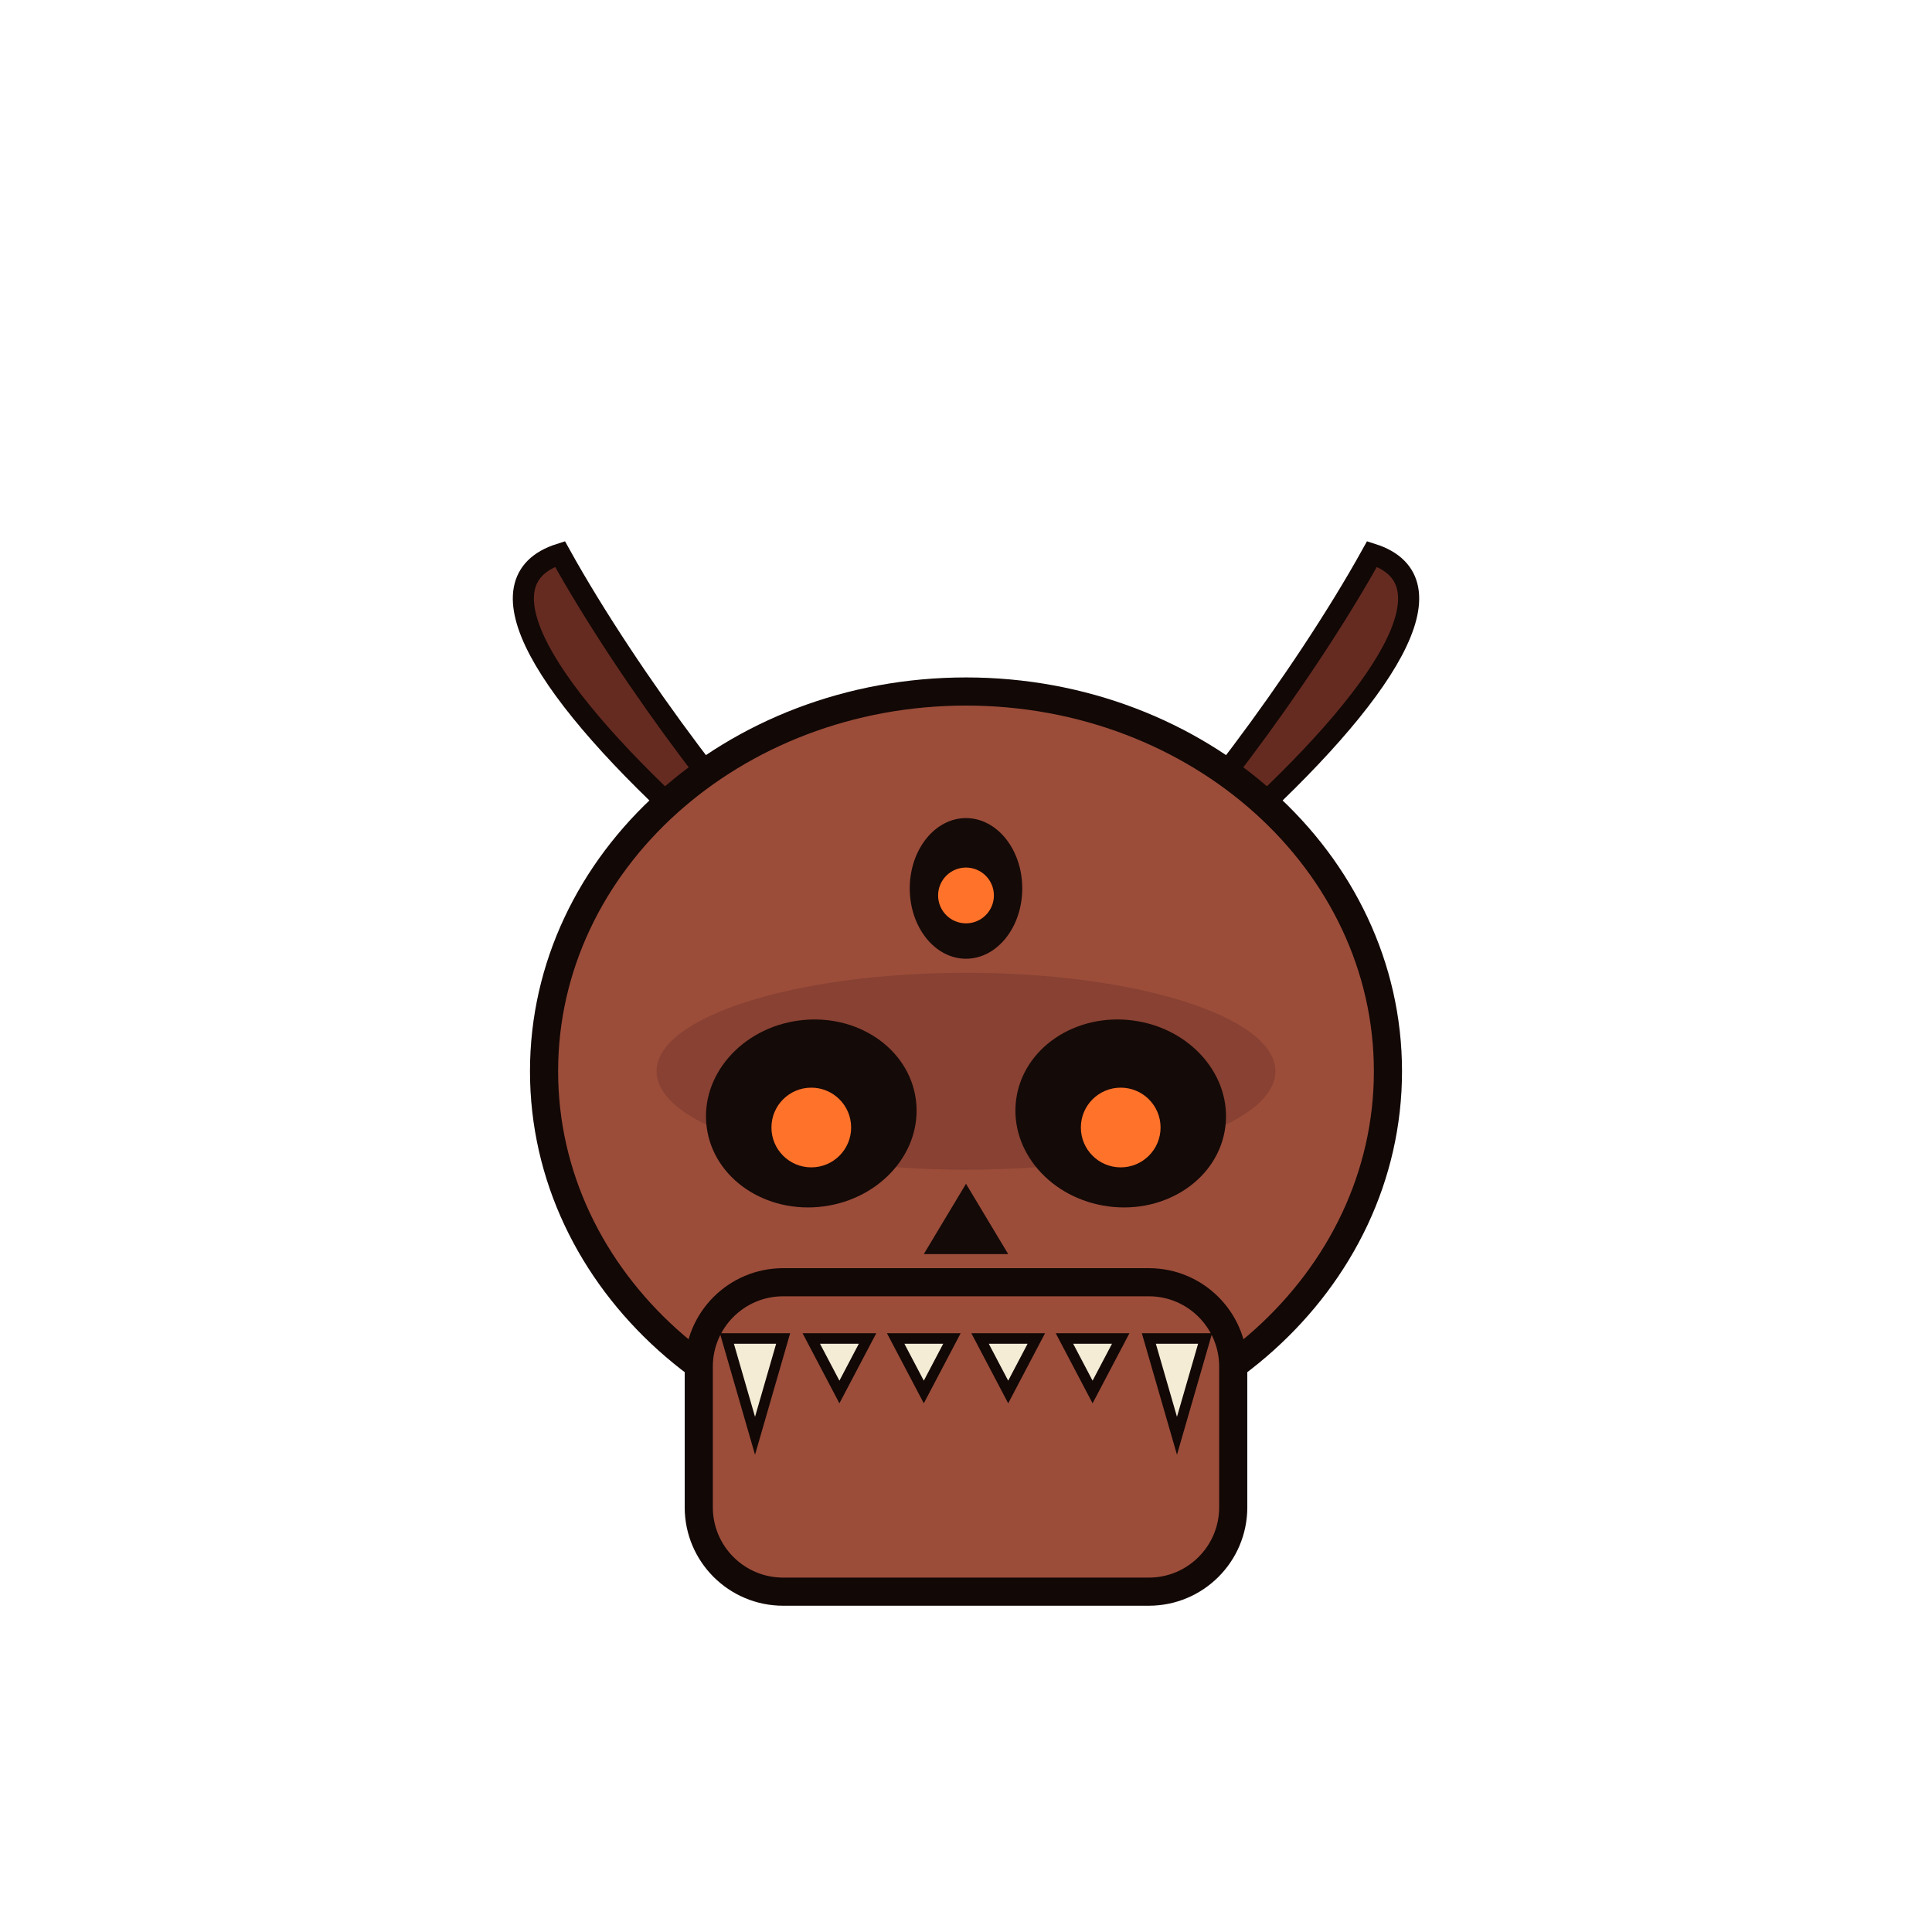
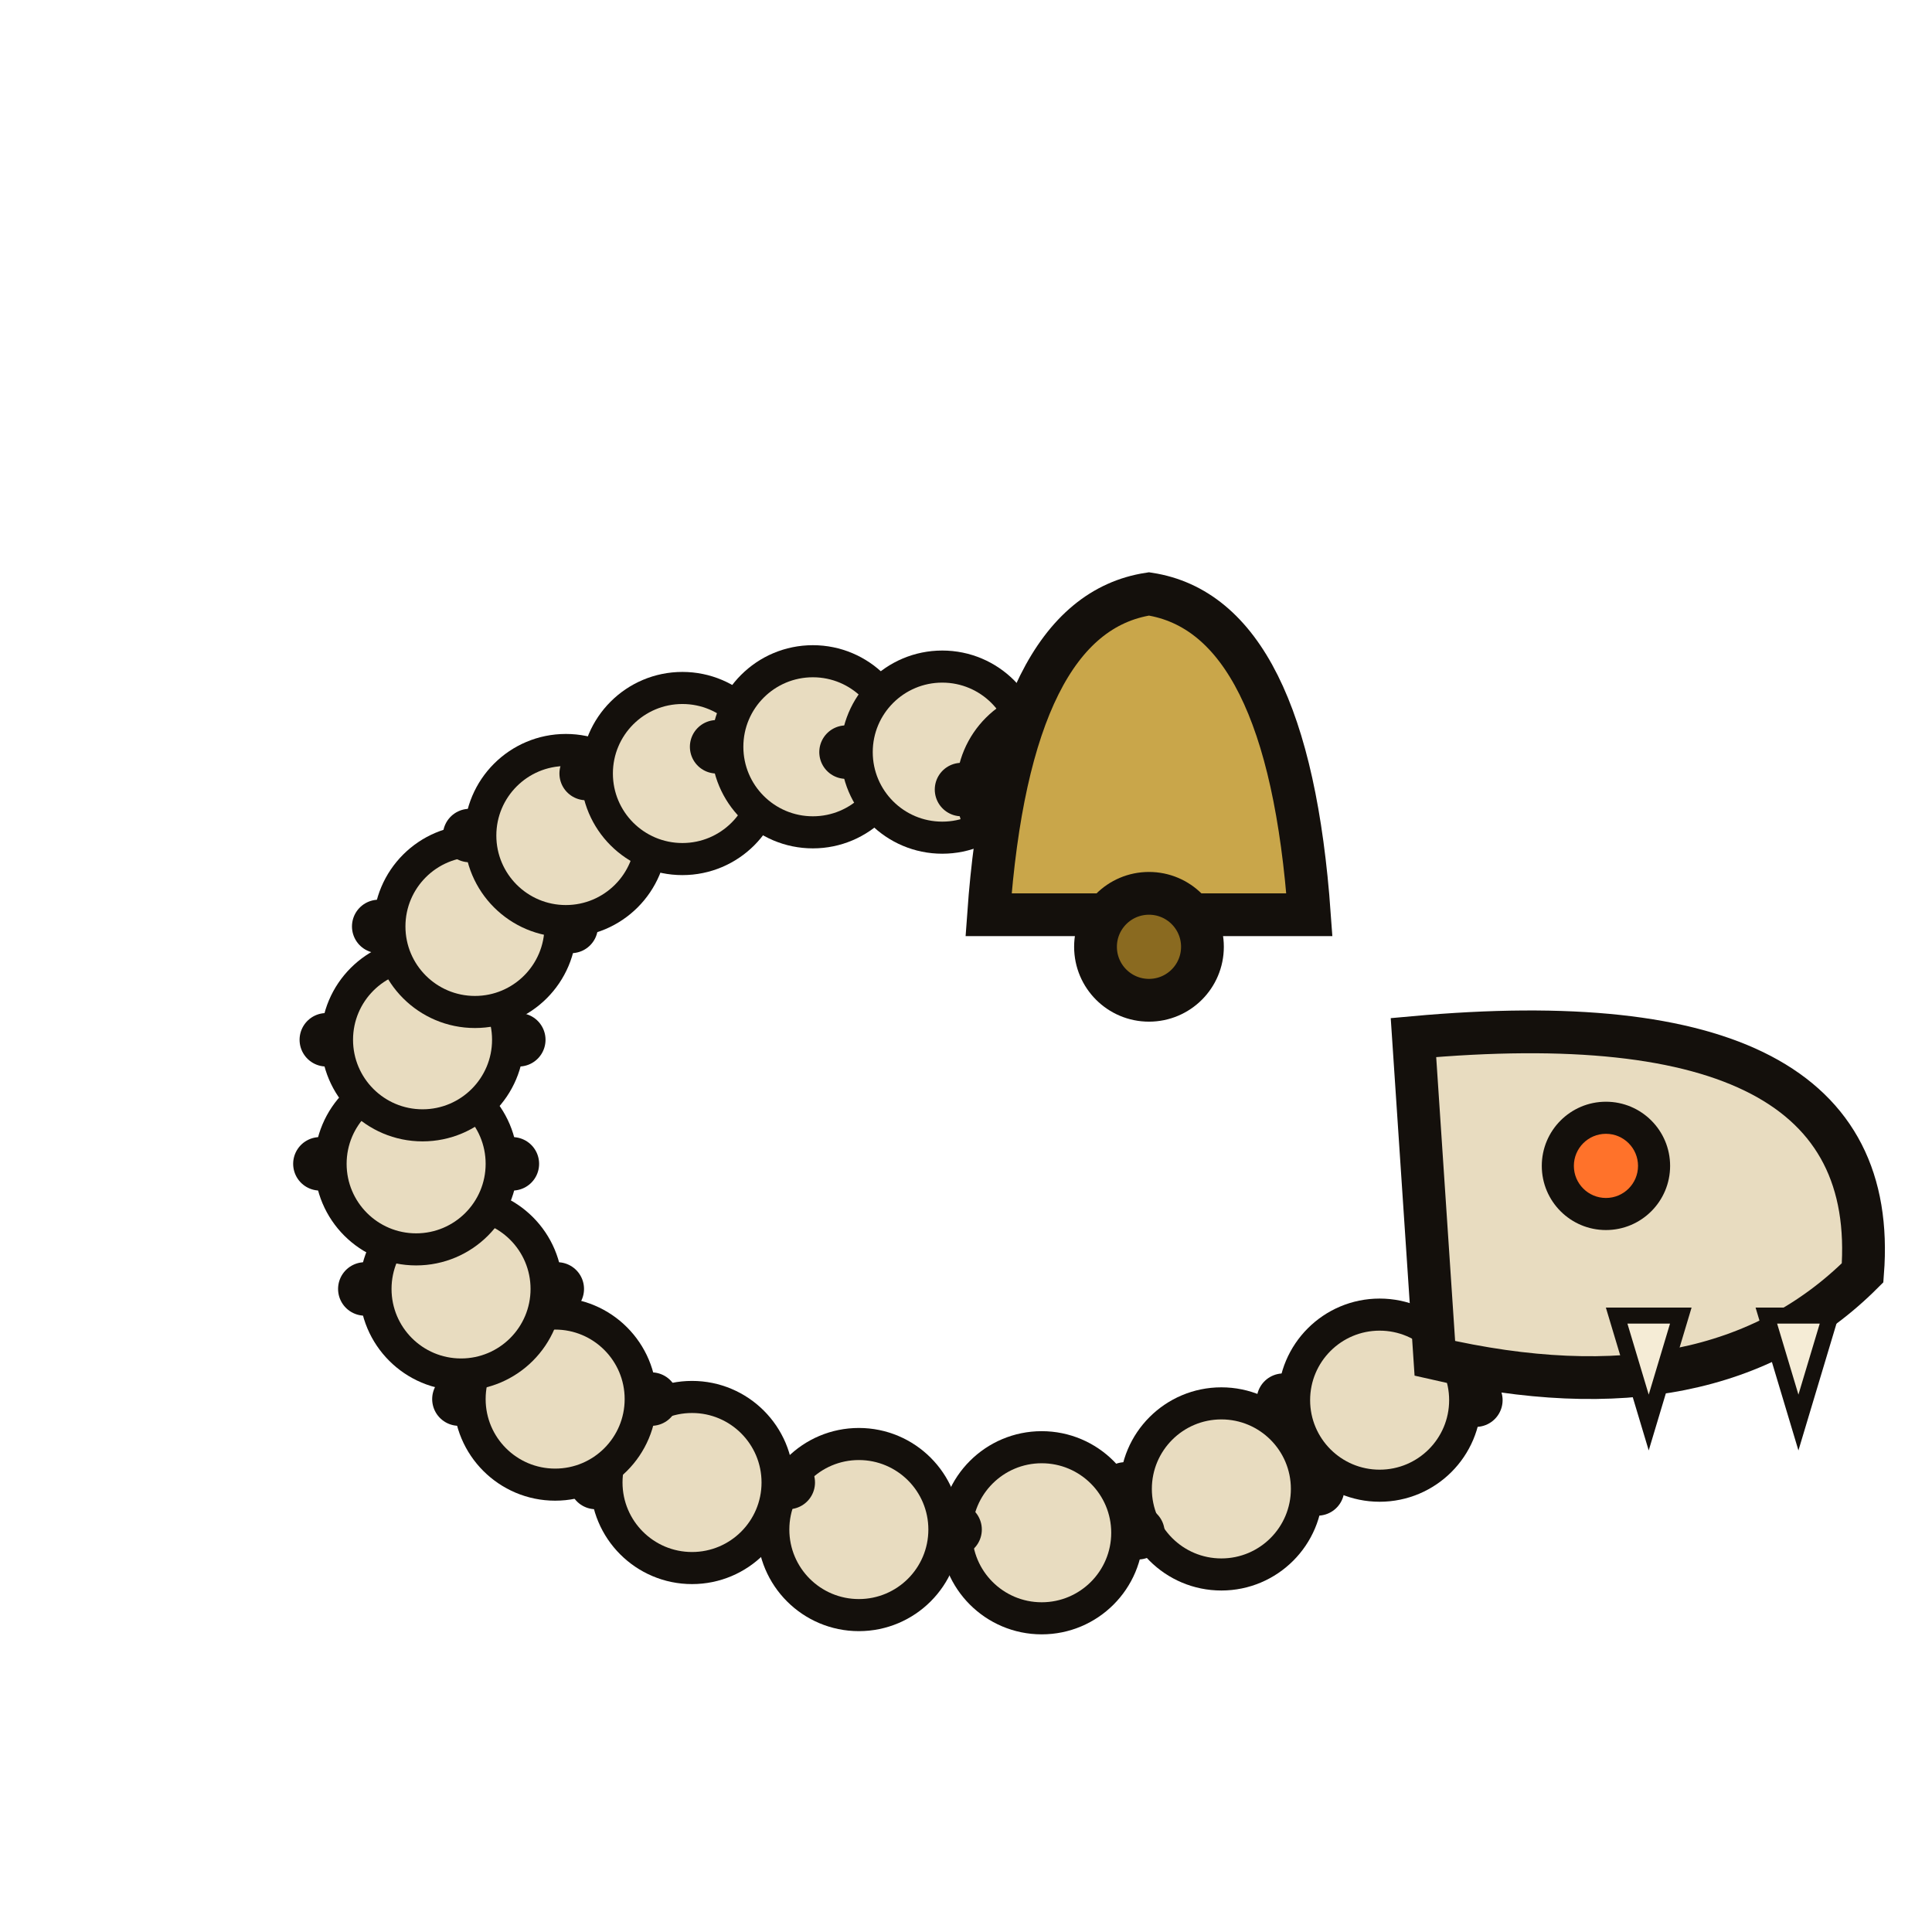
<svg xmlns="http://www.w3.org/2000/svg" viewBox="0 0 200 200" width="200" height="200">
  <defs />
-   <g transform="translate(100 124) scale(0.728)">
-     <path d="M-38,-52 C-60,-71.822 -69.778,-87.733 -57.733,-91.556 C-47.911,-73.822 -30,-50 -22,-44 Z" fill="#652b21" stroke="#120806" stroke-width="3" />
-     <path d="M38,-52 C60,-71.822 69.778,-87.733 57.733,-91.556 C47.911,-73.822 30,-50 22,-44 Z" fill="#652b21" stroke="#120806" stroke-width="3" />
-     <ellipse cx="0" cy="-18" rx="60" ry="54" fill="#9b4d3a" stroke="#120806" stroke-width="4" />
-     <rect x="-38" y="12" width="76" height="44" rx="12" fill="#9b4d3a" stroke="#120806" stroke-width="4" />
-     <ellipse cx="0" cy="-18" rx="44" ry="14" fill="#652b21" opacity="0.35" />
-     <ellipse cx="-22" cy="-12" rx="15" ry="13.333" fill="#140a08" transform="rotate(-7.5 -22 -12)" />
-     <circle cx="-22" cy="-10" r="5.667" fill="#ff722a" />
-     <ellipse cx="22" cy="-12" rx="15" ry="13.333" fill="#140a08" transform="rotate(7.5 22 -12)" />
-     <circle cx="22" cy="-10" r="5.667" fill="#ff722a" />
-     <ellipse cx="0" cy="-44" rx="8" ry="10" fill="#140a08" />
-     <circle cx="0" cy="-43" r="3.967" fill="#ff722a" />
-     <path d="M-6,8 L0,-2 L6,8 Z" fill="#140a08" />
-     <path d="M-34,20 L-30,33.833 L-26,20 Z" fill="#f5ecd6" stroke="#120806" stroke-width="1.5" />
-     <path d="M-22,20 L-18,27.608 L-14,20 Z" fill="#f5ecd6" stroke="#120806" stroke-width="1.5" />
-     <path d="M-10,20 L-6,27.608 L-2,20 Z" fill="#f5ecd6" stroke="#120806" stroke-width="1.5" />
-     <path d="M2,20 L6,27.608 L10,20 Z" fill="#f5ecd6" stroke="#120806" stroke-width="1.5" />
-     <path d="M14,20 L18,27.608 L22,20 Z" fill="#f5ecd6" stroke="#120806" stroke-width="1.5" />
-     <path d="M26,20 L30,33.833 L34,20 Z" fill="#f5ecd6" stroke="#120806" stroke-width="1.5" />
+   <g transform="translate(94 100) scale(1.107)">
+     <path d="M35.1,40.6 L53.1,40.6" stroke="#14100c" stroke-width="5" stroke-linecap="round" />
+     <circle cx="44.1" cy="40.6" r="8" fill="#e8dcc0" stroke="#14100c" stroke-width="3" />
+     <path d="M20.3,48.9 L38.3,48.9" stroke="#14100c" stroke-width="5" stroke-linecap="round" />
+     <circle cx="29.3" cy="48.9" r="8" fill="#e8dcc0" stroke="#14100c" stroke-width="3" />
+     <path d="M3.5,53.0 L21.5,53.0" stroke="#14100c" stroke-width="5" stroke-linecap="round" />
+     <circle cx="12.5" cy="53.0" r="8" fill="#e8dcc0" stroke="#14100c" stroke-width="3" />
+     <path d="M-13.6,52.7 L4.4,52.7" stroke="#14100c" stroke-width="5" stroke-linecap="round" />
+     <circle cx="-4.6" cy="52.7" r="8" fill="#e8dcc0" stroke="#14100c" stroke-width="3" />
+     <path d="M-29.2,48.3 L-11.2,48.3" stroke="#14100c" stroke-width="5" stroke-linecap="round" />
+     <circle cx="-20.2" cy="48.3" r="8" fill="#e8dcc0" stroke="#14100c" stroke-width="3" />
+     <path d="M-42.0,40.5 L-24.0,40.5" stroke="#14100c" stroke-width="5" stroke-linecap="round" />
+     <circle cx="-33.0" cy="40.5" r="8" fill="#e8dcc0" stroke="#14100c" stroke-width="3" />
+     <path d="M-50.8,30.2 L-32.8,30.2" stroke="#14100c" stroke-width="5" stroke-linecap="round" />
+     <circle cx="-41.8" cy="30.2" r="8" fill="#e8dcc0" stroke="#14100c" stroke-width="3" />
+     <path d="M-55.0,18.5 L-37.0,18.5" stroke="#14100c" stroke-width="5" stroke-linecap="round" />
+     <circle cx="-46.0" cy="18.5" r="8" fill="#e8dcc0" stroke="#14100c" stroke-width="3" />
+     <path d="M-54.4,6.9 L-36.4,6.9" stroke="#14100c" stroke-width="5" stroke-linecap="round" />
+     <circle cx="-45.4" cy="6.9" r="8" fill="#e8dcc0" stroke="#14100c" stroke-width="3" />
+     <path d="M-49.5,-3.7 L-31.5,-3.7" stroke="#14100c" stroke-width="5" stroke-linecap="round" />
+     <circle cx="-40.5" cy="-3.7" r="8" fill="#e8dcc0" stroke="#14100c" stroke-width="3" />
+     <path d="M-41.0,-12.2 L-23.0,-12.2" stroke="#14100c" stroke-width="5" stroke-linecap="round" />
+     <circle cx="-32.0" cy="-12.2" r="8" fill="#e8dcc0" stroke="#14100c" stroke-width="3" />
+     <path d="M-30.1,-18.0 L-12.1,-18.0" stroke="#14100c" stroke-width="5" stroke-linecap="round" />
+     <circle cx="-21.1" cy="-18.0" r="8" fill="#e8dcc0" stroke="#14100c" stroke-width="3" />
+     <path d="M-17.9,-20.5 L0.1,-20.5" stroke="#14100c" stroke-width="5" stroke-linecap="round" />
+     <circle cx="-8.9" cy="-20.5" r="8" fill="#e8dcc0" stroke="#14100c" stroke-width="3" />
+     <path d="M-5.8,-20.0 L12.2,-20.0" stroke="#14100c" stroke-width="5" stroke-linecap="round" />
+     <circle cx="3.2" cy="-20.0" r="8" fill="#e8dcc0" stroke="#14100c" stroke-width="3" />
+     <path d="M5.0,-16.5 L23.0,-16.5" stroke="#14100c" stroke-width="5" stroke-linecap="round" />
+     <circle cx="14.0" cy="-16.5" r="8" fill="#e8dcc0" stroke="#14100c" stroke-width="3" />
+     <path d="M13.5,-10.8 L31.5,-10.8" stroke="#14100c" stroke-width="5" stroke-linecap="round" />
+     <circle cx="22.5" cy="-10.8" r="8" fill="#e8dcc0" stroke="#14100c" stroke-width="3" />
+     <path d="M7.531,-4.795 Q9.531,-32.795 22.531,-34.795 Q35.531,-32.795 37.531,-4.795 Z" fill="#c9a64a" stroke="#14100c" stroke-width="4" />
+     <circle cx="22.531" cy="-1.795" r="5" fill="#8a6a20" stroke="#14100c" stroke-width="4" />
+     <path d="M47.264,6.692 Q91.264,2.692 89.264,28.692 Q75.264,42.692 49.264,36.692 Z" fill="#e8dcc0" stroke="#14100c" stroke-width="4" />
+     <circle cx="65.264" cy="18.692" r="6" fill="#14100c" />
+     <circle cx="65.264" cy="18.692" r="3" fill="#ff722a" />
+     <path d="M66.264,32.692 L69.264,42.692 L72.264,32.692 Z" fill="#f5ecd6" stroke="#14100c" stroke-width="1.5" />
+     <path d="M80.264,32.692 L83.264,42.692 L86.264,32.692 Z" fill="#f5ecd6" stroke="#14100c" stroke-width="1.5" />
  </g>
</svg>
